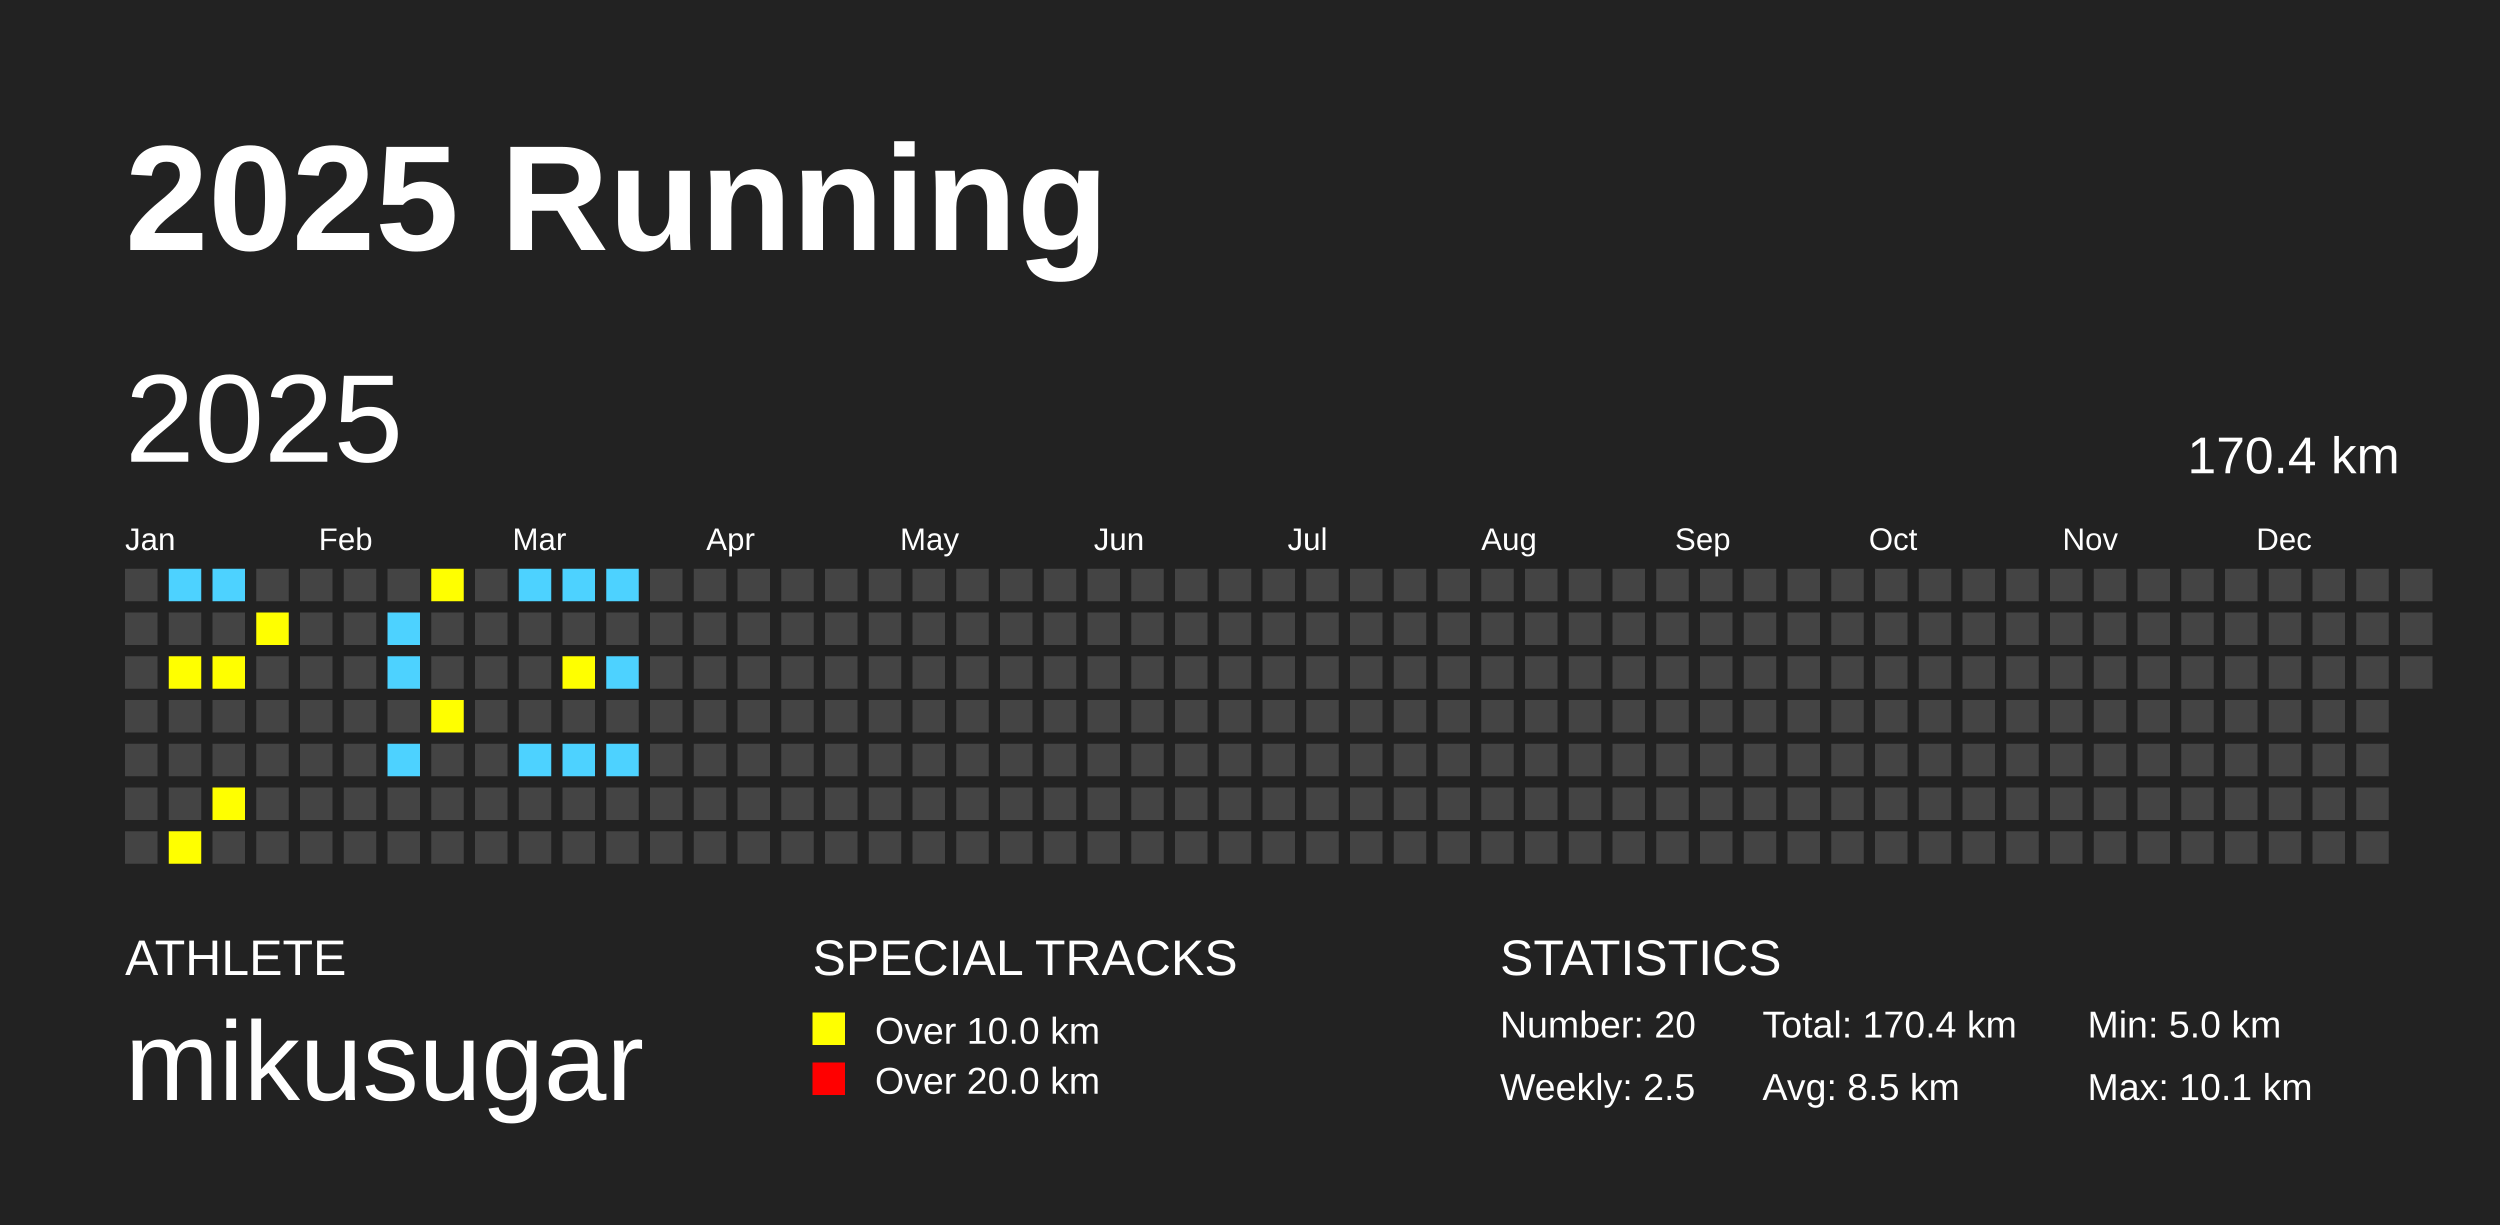
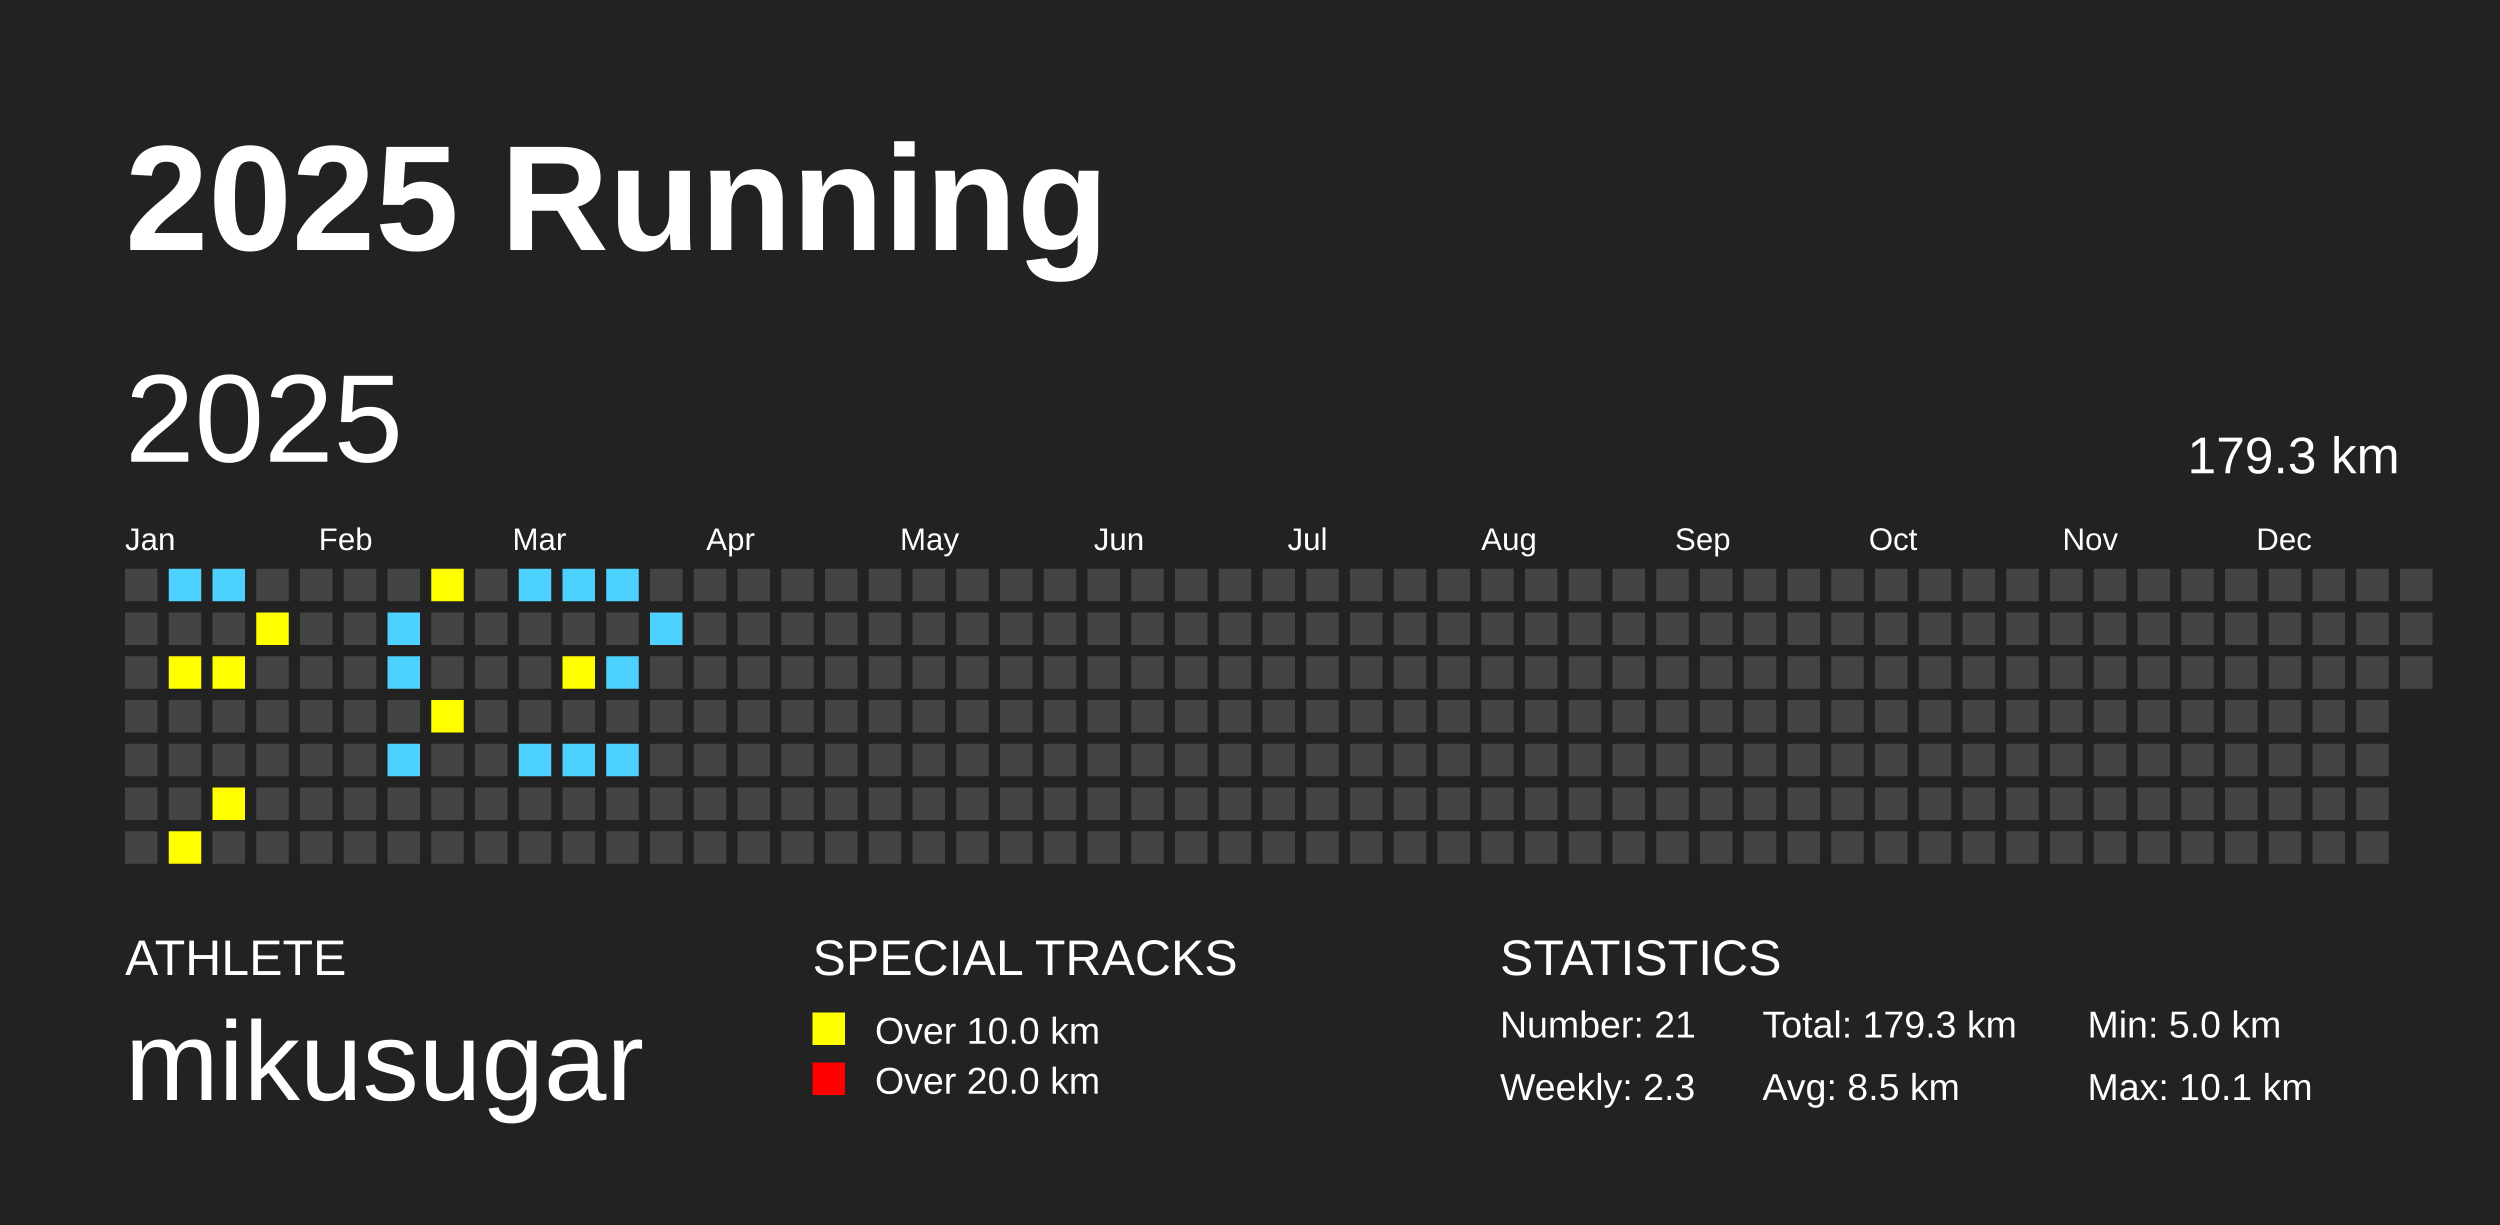
<svg xmlns="http://www.w3.org/2000/svg" baseProfile="full" height="98mm" version="1.1" viewBox="0,0,200,98" width="200mm">
  <defs />
  <rect fill="#222222" height="98" width="200" x="0" y="0" />
  <text fill="#FFFFFF" style="font-size:12px; font-family:Arial; font-weight:bold;" x="10" y="20">2025 Running</text>
  <text fill="#FFFFFF" style="font-size:4px; font-family:Arial" x="10" y="78">ATHLETE</text>
  <text fill="#FFFFFF" style="font-size:9px; font-family:Arial" x="10" y="88">mikusugar</text>
  <text fill="#FFFFFF" style="font-size:4px; font-family:Arial" x="65" y="78">SPECIAL TRACKS</text>
  <rect fill="yellow" height="2.6" width="2.6" x="65" y="81" />
  <text fill="#FFFFFF" style="font-size:3px; font-family:Arial" x="70" y="83.5">Over 10.0 km</text>
  <rect fill="red" height="2.6" width="2.6" x="65" y="85" />
  <text fill="#FFFFFF" style="font-size:3px; font-family:Arial" x="70" y="87.5">Over 20.0 km</text>
  <text fill="#FFFFFF" style="font-size:4px; font-family:Arial" x="120" y="78">STATISTICS</text>
-   <text fill="#FFFFFF" style="font-size:3px; font-family:Arial" x="120" y="83">Number: 20</text>
-   <text fill="#FFFFFF" style="font-size:3px; font-family:Arial" x="120" y="88">Weekly: 2.5</text>
-   <text fill="#FFFFFF" style="font-size:3px; font-family:Arial" x="141" y="83">Total: 170.4 km</text>
+   <text fill="#FFFFFF" style="font-size:3px; font-family:Arial" x="120" y="83">Number: 21</text>
+   <text fill="#FFFFFF" style="font-size:3px; font-family:Arial" x="120" y="88">Weekly: 2.3</text>
+   <text fill="#FFFFFF" style="font-size:3px; font-family:Arial" x="141" y="83">Total: 179.3 km</text>
  <text fill="#FFFFFF" style="font-size:3px; font-family:Arial" x="141" y="88">Avg: 8.5 km</text>
  <text fill="#FFFFFF" style="font-size:3px; font-family:Arial" x="167" y="83">Min: 5.0 km</text>
  <text fill="#FFFFFF" style="font-size:3px; font-family:Arial" x="167" y="88">Max: 10.1 km</text>
  <text dominant-baseline="hanging" fill="#FFFFFF" style="font-size:10.0px; font-family:Arial;" x="10" y="30">2025</text>
-   <text dominant-baseline="hanging" fill="#FFFFFF" style="font-size:4.125px; font-family:Arial;" x="175" y="35">170.4 km</text>
+   <text dominant-baseline="hanging" fill="#FFFFFF" style="font-size:4.125px; font-family:Arial;" x="175" y="35">179.3 km</text>
  <text fill="#FFFFFF" style="font-size:2.5px; font-family:Arial" x="10.0" y="44">Jan</text>
  <text fill="#FFFFFF" style="font-size:2.5px; font-family:Arial" x="25.5" y="44">Feb</text>
  <text fill="#FFFFFF" style="font-size:2.5px; font-family:Arial" x="41.0" y="44">Mar</text>
  <text fill="#FFFFFF" style="font-size:2.5px; font-family:Arial" x="56.5" y="44">Apr</text>
  <text fill="#FFFFFF" style="font-size:2.5px; font-family:Arial" x="72.0" y="44">May</text>
  <text fill="#FFFFFF" style="font-size:2.5px; font-family:Arial" x="87.5" y="44">Jun</text>
  <text fill="#FFFFFF" style="font-size:2.5px; font-family:Arial" x="103.0" y="44">Jul</text>
  <text fill="#FFFFFF" style="font-size:2.5px; font-family:Arial" x="118.5" y="44">Aug</text>
  <text fill="#FFFFFF" style="font-size:2.5px; font-family:Arial" x="134.0" y="44">Sep</text>
  <text fill="#FFFFFF" style="font-size:2.5px; font-family:Arial" x="149.5" y="44">Oct</text>
  <text fill="#FFFFFF" style="font-size:2.5px; font-family:Arial" x="165.0" y="44">Nov</text>
  <text fill="#FFFFFF" style="font-size:2.5px; font-family:Arial" x="180.5" y="44">Dec</text>
  <rect fill="#444444" height="2.6" width="2.6" x="10.0" y="45.5" />
  <rect fill="#444444" height="2.6" width="2.6" x="10.0" y="49.0" />
  <rect fill="#444444" height="2.6" width="2.6" x="10.0" y="52.5" />
  <rect fill="#444444" height="2.6" width="2.6" x="10.0" y="56.0" />
  <rect fill="#444444" height="2.6" width="2.6" x="10.0" y="59.5" />
  <rect fill="#444444" height="2.6" width="2.6" x="10.0" y="63.0" />
  <rect fill="#444444" height="2.6" width="2.6" x="10.0" y="66.5" />
  <rect fill="#4DD2FF" height="2.6" width="2.6" x="13.5" y="45.5" />
  <rect fill="#444444" height="2.6" width="2.6" x="13.5" y="49.0" />
  <rect fill="yellow" height="2.6" width="2.6" x="13.5" y="52.5" />
  <rect fill="#444444" height="2.6" width="2.6" x="13.5" y="56.0" />
  <rect fill="#444444" height="2.6" width="2.6" x="13.5" y="59.5" />
  <rect fill="#444444" height="2.6" width="2.6" x="13.5" y="63.0" />
  <rect fill="yellow" height="2.6" width="2.6" x="13.5" y="66.5" />
  <rect fill="#4DD2FF" height="2.6" width="2.6" x="17.0" y="45.5" />
  <rect fill="#444444" height="2.6" width="2.6" x="17.0" y="49.0" />
  <rect fill="yellow" height="2.6" width="2.6" x="17.0" y="52.5" />
  <rect fill="#444444" height="2.6" width="2.6" x="17.0" y="56.0" />
  <rect fill="#444444" height="2.6" width="2.6" x="17.0" y="59.5" />
  <rect fill="yellow" height="2.6" width="2.6" x="17.0" y="63.0" />
  <rect fill="#444444" height="2.6" width="2.6" x="17.0" y="66.5" />
  <rect fill="#444444" height="2.6" width="2.6" x="20.5" y="45.5" />
  <rect fill="yellow" height="2.6" width="2.6" x="20.5" y="49.0" />
  <rect fill="#444444" height="2.6" width="2.6" x="20.5" y="52.5" />
  <rect fill="#444444" height="2.6" width="2.6" x="20.5" y="56.0" />
  <rect fill="#444444" height="2.6" width="2.6" x="20.5" y="59.5" />
  <rect fill="#444444" height="2.6" width="2.6" x="20.5" y="63.0" />
  <rect fill="#444444" height="2.6" width="2.6" x="20.5" y="66.5" />
  <rect fill="#444444" height="2.6" width="2.6" x="24.0" y="45.5" />
  <rect fill="#444444" height="2.6" width="2.6" x="24.0" y="49.0" />
  <rect fill="#444444" height="2.6" width="2.6" x="24.0" y="52.5" />
  <rect fill="#444444" height="2.6" width="2.6" x="24.0" y="56.0" />
  <rect fill="#444444" height="2.6" width="2.6" x="24.0" y="59.5" />
  <rect fill="#444444" height="2.6" width="2.6" x="24.0" y="63.0" />
  <rect fill="#444444" height="2.6" width="2.6" x="24.0" y="66.5" />
  <rect fill="#444444" height="2.6" width="2.6" x="27.5" y="45.5" />
  <rect fill="#444444" height="2.6" width="2.6" x="27.5" y="49.0" />
  <rect fill="#444444" height="2.6" width="2.6" x="27.5" y="52.5" />
  <rect fill="#444444" height="2.6" width="2.6" x="27.5" y="56.0" />
  <rect fill="#444444" height="2.6" width="2.6" x="27.5" y="59.5" />
  <rect fill="#444444" height="2.6" width="2.6" x="27.5" y="63.0" />
  <rect fill="#444444" height="2.6" width="2.6" x="27.5" y="66.5" />
  <rect fill="#444444" height="2.6" width="2.6" x="31.0" y="45.5" />
  <rect fill="#4DD2FF" height="2.6" width="2.6" x="31.0" y="49.0" />
  <rect fill="#4DD2FF" height="2.6" width="2.6" x="31.0" y="52.5" />
  <rect fill="#444444" height="2.6" width="2.6" x="31.0" y="56.0" />
  <rect fill="#4DD2FF" height="2.6" width="2.6" x="31.0" y="59.5" />
  <rect fill="#444444" height="2.6" width="2.6" x="31.0" y="63.0" />
  <rect fill="#444444" height="2.6" width="2.6" x="31.0" y="66.5" />
  <rect fill="yellow" height="2.6" width="2.6" x="34.5" y="45.5" />
  <rect fill="#444444" height="2.6" width="2.6" x="34.5" y="49.0" />
  <rect fill="#444444" height="2.6" width="2.6" x="34.5" y="52.5" />
  <rect fill="yellow" height="2.6" width="2.6" x="34.5" y="56.0" />
  <rect fill="#444444" height="2.6" width="2.6" x="34.5" y="59.5" />
  <rect fill="#444444" height="2.6" width="2.6" x="34.5" y="63.0" />
  <rect fill="#444444" height="2.6" width="2.6" x="34.5" y="66.5" />
  <rect fill="#444444" height="2.6" width="2.6" x="38.0" y="45.5" />
  <rect fill="#444444" height="2.6" width="2.6" x="38.0" y="49.0" />
  <rect fill="#444444" height="2.6" width="2.6" x="38.0" y="52.5" />
  <rect fill="#444444" height="2.6" width="2.6" x="38.0" y="56.0" />
  <rect fill="#444444" height="2.6" width="2.6" x="38.0" y="59.5" />
  <rect fill="#444444" height="2.6" width="2.6" x="38.0" y="63.0" />
  <rect fill="#444444" height="2.6" width="2.6" x="38.0" y="66.5" />
  <rect fill="#4DD2FF" height="2.6" width="2.6" x="41.5" y="45.5" />
  <rect fill="#444444" height="2.6" width="2.6" x="41.5" y="49.0" />
  <rect fill="#444444" height="2.6" width="2.6" x="41.5" y="52.5" />
  <rect fill="#444444" height="2.6" width="2.6" x="41.5" y="56.0" />
  <rect fill="#4DD2FF" height="2.6" width="2.6" x="41.5" y="59.5" />
  <rect fill="#444444" height="2.6" width="2.6" x="41.5" y="63.0" />
  <rect fill="#444444" height="2.6" width="2.6" x="41.5" y="66.5" />
  <rect fill="#4DD2FF" height="2.6" width="2.6" x="45.0" y="45.5" />
  <rect fill="#444444" height="2.6" width="2.6" x="45.0" y="49.0" />
  <rect fill="yellow" height="2.6" width="2.6" x="45.0" y="52.5" />
  <rect fill="#444444" height="2.6" width="2.6" x="45.0" y="56.0" />
  <rect fill="#4DD2FF" height="2.6" width="2.6" x="45.0" y="59.5" />
  <rect fill="#444444" height="2.6" width="2.6" x="45.0" y="63.0" />
  <rect fill="#444444" height="2.6" width="2.6" x="45.0" y="66.5" />
  <rect fill="#4DD2FF" height="2.6" width="2.6" x="48.5" y="45.5" />
  <rect fill="#444444" height="2.6" width="2.6" x="48.5" y="49.0" />
  <rect fill="#4DD2FF" height="2.6" width="2.6" x="48.5" y="52.5" />
  <rect fill="#444444" height="2.6" width="2.6" x="48.5" y="56.0" />
  <rect fill="#4DD2FF" height="2.6" width="2.6" x="48.5" y="59.5" />
  <rect fill="#444444" height="2.6" width="2.6" x="48.5" y="63.0" />
  <rect fill="#444444" height="2.6" width="2.6" x="48.5" y="66.5" />
  <rect fill="#444444" height="2.6" width="2.6" x="52.0" y="45.5" />
-   <rect fill="#444444" height="2.6" width="2.6" x="52.0" y="49.0" />
+   <rect fill="#4DD2FF" height="2.6" width="2.6" x="52.0" y="49.0" />
  <rect fill="#444444" height="2.6" width="2.6" x="52.0" y="52.5" />
  <rect fill="#444444" height="2.6" width="2.6" x="52.0" y="56.0" />
  <rect fill="#444444" height="2.6" width="2.6" x="52.0" y="59.5" />
  <rect fill="#444444" height="2.6" width="2.6" x="52.0" y="63.0" />
  <rect fill="#444444" height="2.6" width="2.6" x="52.0" y="66.5" />
  <rect fill="#444444" height="2.6" width="2.6" x="55.5" y="45.5" />
  <rect fill="#444444" height="2.6" width="2.6" x="55.5" y="49.0" />
  <rect fill="#444444" height="2.6" width="2.6" x="55.5" y="52.5" />
  <rect fill="#444444" height="2.6" width="2.6" x="55.5" y="56.0" />
  <rect fill="#444444" height="2.6" width="2.6" x="55.5" y="59.5" />
  <rect fill="#444444" height="2.6" width="2.6" x="55.5" y="63.0" />
  <rect fill="#444444" height="2.6" width="2.6" x="55.5" y="66.5" />
  <rect fill="#444444" height="2.6" width="2.6" x="59.0" y="45.5" />
  <rect fill="#444444" height="2.6" width="2.6" x="59.0" y="49.0" />
  <rect fill="#444444" height="2.6" width="2.6" x="59.0" y="52.5" />
  <rect fill="#444444" height="2.6" width="2.6" x="59.0" y="56.0" />
  <rect fill="#444444" height="2.6" width="2.6" x="59.0" y="59.5" />
  <rect fill="#444444" height="2.6" width="2.6" x="59.0" y="63.0" />
  <rect fill="#444444" height="2.6" width="2.6" x="59.0" y="66.5" />
  <rect fill="#444444" height="2.6" width="2.6" x="62.5" y="45.5" />
  <rect fill="#444444" height="2.6" width="2.6" x="62.5" y="49.0" />
  <rect fill="#444444" height="2.6" width="2.6" x="62.5" y="52.5" />
  <rect fill="#444444" height="2.6" width="2.6" x="62.5" y="56.0" />
  <rect fill="#444444" height="2.6" width="2.6" x="62.5" y="59.5" />
  <rect fill="#444444" height="2.6" width="2.6" x="62.5" y="63.0" />
  <rect fill="#444444" height="2.6" width="2.6" x="62.5" y="66.5" />
  <rect fill="#444444" height="2.6" width="2.6" x="66.0" y="45.5" />
  <rect fill="#444444" height="2.6" width="2.6" x="66.0" y="49.0" />
  <rect fill="#444444" height="2.6" width="2.6" x="66.0" y="52.5" />
  <rect fill="#444444" height="2.6" width="2.6" x="66.0" y="56.0" />
  <rect fill="#444444" height="2.6" width="2.6" x="66.0" y="59.5" />
  <rect fill="#444444" height="2.6" width="2.6" x="66.0" y="63.0" />
  <rect fill="#444444" height="2.6" width="2.6" x="66.0" y="66.5" />
  <rect fill="#444444" height="2.6" width="2.6" x="69.5" y="45.5" />
  <rect fill="#444444" height="2.6" width="2.6" x="69.5" y="49.0" />
  <rect fill="#444444" height="2.6" width="2.6" x="69.5" y="52.5" />
  <rect fill="#444444" height="2.6" width="2.6" x="69.5" y="56.0" />
  <rect fill="#444444" height="2.6" width="2.6" x="69.5" y="59.5" />
  <rect fill="#444444" height="2.6" width="2.6" x="69.5" y="63.0" />
  <rect fill="#444444" height="2.6" width="2.6" x="69.5" y="66.5" />
  <rect fill="#444444" height="2.6" width="2.6" x="73.0" y="45.5" />
  <rect fill="#444444" height="2.6" width="2.6" x="73.0" y="49.0" />
  <rect fill="#444444" height="2.6" width="2.6" x="73.0" y="52.5" />
  <rect fill="#444444" height="2.6" width="2.6" x="73.0" y="56.0" />
  <rect fill="#444444" height="2.6" width="2.6" x="73.0" y="59.5" />
  <rect fill="#444444" height="2.6" width="2.6" x="73.0" y="63.0" />
  <rect fill="#444444" height="2.6" width="2.6" x="73.0" y="66.5" />
  <rect fill="#444444" height="2.6" width="2.6" x="76.5" y="45.5" />
  <rect fill="#444444" height="2.6" width="2.6" x="76.5" y="49.0" />
  <rect fill="#444444" height="2.6" width="2.6" x="76.5" y="52.5" />
  <rect fill="#444444" height="2.6" width="2.6" x="76.5" y="56.0" />
  <rect fill="#444444" height="2.6" width="2.6" x="76.5" y="59.5" />
  <rect fill="#444444" height="2.6" width="2.6" x="76.5" y="63.0" />
  <rect fill="#444444" height="2.6" width="2.6" x="76.5" y="66.5" />
  <rect fill="#444444" height="2.6" width="2.6" x="80.0" y="45.5" />
  <rect fill="#444444" height="2.6" width="2.6" x="80.0" y="49.0" />
  <rect fill="#444444" height="2.6" width="2.6" x="80.0" y="52.5" />
  <rect fill="#444444" height="2.6" width="2.6" x="80.0" y="56.0" />
  <rect fill="#444444" height="2.6" width="2.6" x="80.0" y="59.5" />
  <rect fill="#444444" height="2.6" width="2.6" x="80.0" y="63.0" />
  <rect fill="#444444" height="2.6" width="2.6" x="80.0" y="66.5" />
  <rect fill="#444444" height="2.6" width="2.6" x="83.5" y="45.5" />
  <rect fill="#444444" height="2.6" width="2.6" x="83.5" y="49.0" />
  <rect fill="#444444" height="2.6" width="2.6" x="83.5" y="52.5" />
  <rect fill="#444444" height="2.6" width="2.6" x="83.5" y="56.0" />
  <rect fill="#444444" height="2.6" width="2.6" x="83.5" y="59.5" />
  <rect fill="#444444" height="2.6" width="2.6" x="83.5" y="63.0" />
  <rect fill="#444444" height="2.6" width="2.6" x="83.5" y="66.5" />
  <rect fill="#444444" height="2.6" width="2.6" x="87.0" y="45.5" />
  <rect fill="#444444" height="2.6" width="2.6" x="87.0" y="49.0" />
  <rect fill="#444444" height="2.6" width="2.6" x="87.0" y="52.5" />
  <rect fill="#444444" height="2.6" width="2.6" x="87.0" y="56.0" />
  <rect fill="#444444" height="2.6" width="2.6" x="87.0" y="59.5" />
  <rect fill="#444444" height="2.6" width="2.6" x="87.0" y="63.0" />
  <rect fill="#444444" height="2.6" width="2.6" x="87.0" y="66.5" />
  <rect fill="#444444" height="2.6" width="2.6" x="90.5" y="45.5" />
  <rect fill="#444444" height="2.6" width="2.6" x="90.5" y="49.0" />
  <rect fill="#444444" height="2.6" width="2.6" x="90.5" y="52.5" />
  <rect fill="#444444" height="2.6" width="2.6" x="90.5" y="56.0" />
  <rect fill="#444444" height="2.6" width="2.6" x="90.5" y="59.5" />
  <rect fill="#444444" height="2.6" width="2.6" x="90.5" y="63.0" />
  <rect fill="#444444" height="2.6" width="2.6" x="90.5" y="66.5" />
  <rect fill="#444444" height="2.6" width="2.6" x="94.0" y="45.5" />
  <rect fill="#444444" height="2.6" width="2.6" x="94.0" y="49.0" />
  <rect fill="#444444" height="2.6" width="2.6" x="94.0" y="52.5" />
  <rect fill="#444444" height="2.6" width="2.6" x="94.0" y="56.0" />
  <rect fill="#444444" height="2.6" width="2.6" x="94.0" y="59.5" />
  <rect fill="#444444" height="2.6" width="2.6" x="94.0" y="63.0" />
  <rect fill="#444444" height="2.6" width="2.6" x="94.0" y="66.5" />
  <rect fill="#444444" height="2.6" width="2.6" x="97.5" y="45.5" />
  <rect fill="#444444" height="2.6" width="2.6" x="97.5" y="49.0" />
  <rect fill="#444444" height="2.6" width="2.6" x="97.5" y="52.5" />
  <rect fill="#444444" height="2.6" width="2.6" x="97.5" y="56.0" />
  <rect fill="#444444" height="2.6" width="2.6" x="97.5" y="59.5" />
  <rect fill="#444444" height="2.6" width="2.6" x="97.5" y="63.0" />
  <rect fill="#444444" height="2.6" width="2.6" x="97.5" y="66.5" />
  <rect fill="#444444" height="2.6" width="2.6" x="101.0" y="45.5" />
  <rect fill="#444444" height="2.6" width="2.6" x="101.0" y="49.0" />
  <rect fill="#444444" height="2.6" width="2.6" x="101.0" y="52.5" />
  <rect fill="#444444" height="2.6" width="2.6" x="101.0" y="56.0" />
  <rect fill="#444444" height="2.6" width="2.6" x="101.0" y="59.5" />
  <rect fill="#444444" height="2.6" width="2.6" x="101.0" y="63.0" />
  <rect fill="#444444" height="2.6" width="2.6" x="101.0" y="66.5" />
  <rect fill="#444444" height="2.6" width="2.6" x="104.5" y="45.5" />
  <rect fill="#444444" height="2.6" width="2.6" x="104.5" y="49.0" />
  <rect fill="#444444" height="2.6" width="2.6" x="104.5" y="52.5" />
  <rect fill="#444444" height="2.6" width="2.6" x="104.5" y="56.0" />
  <rect fill="#444444" height="2.6" width="2.6" x="104.5" y="59.5" />
  <rect fill="#444444" height="2.6" width="2.6" x="104.5" y="63.0" />
  <rect fill="#444444" height="2.6" width="2.6" x="104.5" y="66.5" />
  <rect fill="#444444" height="2.6" width="2.6" x="108.0" y="45.5" />
  <rect fill="#444444" height="2.6" width="2.6" x="108.0" y="49.0" />
  <rect fill="#444444" height="2.6" width="2.6" x="108.0" y="52.5" />
  <rect fill="#444444" height="2.6" width="2.6" x="108.0" y="56.0" />
  <rect fill="#444444" height="2.6" width="2.6" x="108.0" y="59.5" />
  <rect fill="#444444" height="2.6" width="2.6" x="108.0" y="63.0" />
  <rect fill="#444444" height="2.6" width="2.6" x="108.0" y="66.5" />
  <rect fill="#444444" height="2.6" width="2.6" x="111.5" y="45.5" />
  <rect fill="#444444" height="2.6" width="2.6" x="111.5" y="49.0" />
  <rect fill="#444444" height="2.6" width="2.6" x="111.5" y="52.5" />
  <rect fill="#444444" height="2.6" width="2.6" x="111.5" y="56.0" />
  <rect fill="#444444" height="2.6" width="2.6" x="111.5" y="59.5" />
  <rect fill="#444444" height="2.6" width="2.6" x="111.5" y="63.0" />
  <rect fill="#444444" height="2.6" width="2.6" x="111.5" y="66.5" />
  <rect fill="#444444" height="2.6" width="2.6" x="115.0" y="45.5" />
  <rect fill="#444444" height="2.6" width="2.6" x="115.0" y="49.0" />
  <rect fill="#444444" height="2.6" width="2.6" x="115.0" y="52.5" />
  <rect fill="#444444" height="2.6" width="2.6" x="115.0" y="56.0" />
  <rect fill="#444444" height="2.6" width="2.6" x="115.0" y="59.5" />
  <rect fill="#444444" height="2.6" width="2.6" x="115.0" y="63.0" />
  <rect fill="#444444" height="2.6" width="2.6" x="115.0" y="66.5" />
  <rect fill="#444444" height="2.6" width="2.6" x="118.5" y="45.5" />
  <rect fill="#444444" height="2.6" width="2.6" x="118.5" y="49.0" />
  <rect fill="#444444" height="2.6" width="2.6" x="118.5" y="52.5" />
  <rect fill="#444444" height="2.6" width="2.6" x="118.5" y="56.0" />
  <rect fill="#444444" height="2.6" width="2.6" x="118.5" y="59.5" />
  <rect fill="#444444" height="2.6" width="2.6" x="118.5" y="63.0" />
  <rect fill="#444444" height="2.6" width="2.6" x="118.5" y="66.5" />
  <rect fill="#444444" height="2.6" width="2.6" x="122.0" y="45.5" />
  <rect fill="#444444" height="2.6" width="2.6" x="122.0" y="49.0" />
  <rect fill="#444444" height="2.6" width="2.6" x="122.0" y="52.5" />
  <rect fill="#444444" height="2.6" width="2.6" x="122.0" y="56.0" />
  <rect fill="#444444" height="2.6" width="2.6" x="122.0" y="59.5" />
  <rect fill="#444444" height="2.6" width="2.6" x="122.0" y="63.0" />
  <rect fill="#444444" height="2.6" width="2.6" x="122.0" y="66.5" />
  <rect fill="#444444" height="2.6" width="2.6" x="125.5" y="45.5" />
  <rect fill="#444444" height="2.6" width="2.6" x="125.5" y="49.0" />
  <rect fill="#444444" height="2.6" width="2.6" x="125.5" y="52.5" />
  <rect fill="#444444" height="2.6" width="2.6" x="125.5" y="56.0" />
  <rect fill="#444444" height="2.6" width="2.6" x="125.5" y="59.5" />
  <rect fill="#444444" height="2.6" width="2.6" x="125.5" y="63.0" />
  <rect fill="#444444" height="2.6" width="2.6" x="125.5" y="66.5" />
  <rect fill="#444444" height="2.6" width="2.6" x="129.0" y="45.5" />
  <rect fill="#444444" height="2.6" width="2.6" x="129.0" y="49.0" />
  <rect fill="#444444" height="2.6" width="2.6" x="129.0" y="52.5" />
  <rect fill="#444444" height="2.6" width="2.6" x="129.0" y="56.0" />
  <rect fill="#444444" height="2.6" width="2.6" x="129.0" y="59.5" />
  <rect fill="#444444" height="2.6" width="2.6" x="129.0" y="63.0" />
  <rect fill="#444444" height="2.6" width="2.6" x="129.0" y="66.5" />
  <rect fill="#444444" height="2.6" width="2.6" x="132.5" y="45.5" />
  <rect fill="#444444" height="2.6" width="2.6" x="132.5" y="49.0" />
  <rect fill="#444444" height="2.6" width="2.6" x="132.5" y="52.5" />
  <rect fill="#444444" height="2.6" width="2.6" x="132.5" y="56.0" />
  <rect fill="#444444" height="2.6" width="2.6" x="132.5" y="59.5" />
  <rect fill="#444444" height="2.6" width="2.6" x="132.5" y="63.0" />
  <rect fill="#444444" height="2.6" width="2.6" x="132.5" y="66.5" />
  <rect fill="#444444" height="2.6" width="2.6" x="136.0" y="45.5" />
  <rect fill="#444444" height="2.6" width="2.6" x="136.0" y="49.0" />
  <rect fill="#444444" height="2.6" width="2.6" x="136.0" y="52.5" />
  <rect fill="#444444" height="2.6" width="2.6" x="136.0" y="56.0" />
  <rect fill="#444444" height="2.6" width="2.6" x="136.0" y="59.5" />
  <rect fill="#444444" height="2.6" width="2.6" x="136.0" y="63.0" />
  <rect fill="#444444" height="2.6" width="2.6" x="136.0" y="66.5" />
  <rect fill="#444444" height="2.6" width="2.6" x="139.5" y="45.5" />
  <rect fill="#444444" height="2.6" width="2.6" x="139.5" y="49.0" />
  <rect fill="#444444" height="2.6" width="2.6" x="139.5" y="52.5" />
  <rect fill="#444444" height="2.6" width="2.6" x="139.5" y="56.0" />
  <rect fill="#444444" height="2.6" width="2.6" x="139.5" y="59.5" />
  <rect fill="#444444" height="2.6" width="2.6" x="139.5" y="63.0" />
  <rect fill="#444444" height="2.6" width="2.6" x="139.5" y="66.5" />
  <rect fill="#444444" height="2.6" width="2.6" x="143.0" y="45.5" />
  <rect fill="#444444" height="2.6" width="2.6" x="143.0" y="49.0" />
  <rect fill="#444444" height="2.6" width="2.6" x="143.0" y="52.5" />
  <rect fill="#444444" height="2.6" width="2.6" x="143.0" y="56.0" />
  <rect fill="#444444" height="2.6" width="2.6" x="143.0" y="59.5" />
  <rect fill="#444444" height="2.6" width="2.6" x="143.0" y="63.0" />
  <rect fill="#444444" height="2.6" width="2.6" x="143.0" y="66.5" />
  <rect fill="#444444" height="2.6" width="2.6" x="146.5" y="45.5" />
  <rect fill="#444444" height="2.6" width="2.6" x="146.5" y="49.0" />
  <rect fill="#444444" height="2.6" width="2.6" x="146.5" y="52.5" />
  <rect fill="#444444" height="2.6" width="2.6" x="146.5" y="56.0" />
  <rect fill="#444444" height="2.6" width="2.6" x="146.5" y="59.5" />
  <rect fill="#444444" height="2.6" width="2.6" x="146.5" y="63.0" />
  <rect fill="#444444" height="2.6" width="2.6" x="146.5" y="66.5" />
  <rect fill="#444444" height="2.6" width="2.6" x="150.0" y="45.5" />
  <rect fill="#444444" height="2.6" width="2.6" x="150.0" y="49.0" />
  <rect fill="#444444" height="2.6" width="2.6" x="150.0" y="52.5" />
  <rect fill="#444444" height="2.6" width="2.6" x="150.0" y="56.0" />
  <rect fill="#444444" height="2.6" width="2.6" x="150.0" y="59.5" />
  <rect fill="#444444" height="2.6" width="2.6" x="150.0" y="63.0" />
  <rect fill="#444444" height="2.6" width="2.6" x="150.0" y="66.5" />
  <rect fill="#444444" height="2.6" width="2.6" x="153.5" y="45.5" />
  <rect fill="#444444" height="2.6" width="2.6" x="153.5" y="49.0" />
  <rect fill="#444444" height="2.6" width="2.6" x="153.5" y="52.5" />
  <rect fill="#444444" height="2.6" width="2.6" x="153.5" y="56.0" />
  <rect fill="#444444" height="2.6" width="2.6" x="153.5" y="59.5" />
  <rect fill="#444444" height="2.6" width="2.6" x="153.5" y="63.0" />
  <rect fill="#444444" height="2.6" width="2.6" x="153.5" y="66.5" />
  <rect fill="#444444" height="2.6" width="2.6" x="157.0" y="45.5" />
  <rect fill="#444444" height="2.6" width="2.6" x="157.0" y="49.0" />
  <rect fill="#444444" height="2.6" width="2.6" x="157.0" y="52.5" />
  <rect fill="#444444" height="2.6" width="2.6" x="157.0" y="56.0" />
  <rect fill="#444444" height="2.6" width="2.6" x="157.0" y="59.5" />
  <rect fill="#444444" height="2.6" width="2.6" x="157.0" y="63.0" />
  <rect fill="#444444" height="2.6" width="2.6" x="157.0" y="66.5" />
  <rect fill="#444444" height="2.6" width="2.6" x="160.5" y="45.5" />
  <rect fill="#444444" height="2.6" width="2.6" x="160.5" y="49.0" />
  <rect fill="#444444" height="2.6" width="2.6" x="160.5" y="52.5" />
  <rect fill="#444444" height="2.6" width="2.6" x="160.5" y="56.0" />
  <rect fill="#444444" height="2.6" width="2.6" x="160.5" y="59.5" />
  <rect fill="#444444" height="2.6" width="2.6" x="160.5" y="63.0" />
  <rect fill="#444444" height="2.6" width="2.6" x="160.5" y="66.5" />
  <rect fill="#444444" height="2.6" width="2.6" x="164.0" y="45.5" />
  <rect fill="#444444" height="2.6" width="2.6" x="164.0" y="49.0" />
  <rect fill="#444444" height="2.6" width="2.6" x="164.0" y="52.5" />
  <rect fill="#444444" height="2.6" width="2.6" x="164.0" y="56.0" />
  <rect fill="#444444" height="2.6" width="2.6" x="164.0" y="59.5" />
  <rect fill="#444444" height="2.6" width="2.6" x="164.0" y="63.0" />
  <rect fill="#444444" height="2.6" width="2.6" x="164.0" y="66.5" />
  <rect fill="#444444" height="2.6" width="2.6" x="167.5" y="45.5" />
  <rect fill="#444444" height="2.6" width="2.6" x="167.5" y="49.0" />
  <rect fill="#444444" height="2.6" width="2.6" x="167.5" y="52.5" />
  <rect fill="#444444" height="2.6" width="2.6" x="167.5" y="56.0" />
  <rect fill="#444444" height="2.6" width="2.6" x="167.5" y="59.5" />
  <rect fill="#444444" height="2.6" width="2.6" x="167.5" y="63.0" />
  <rect fill="#444444" height="2.6" width="2.6" x="167.5" y="66.5" />
  <rect fill="#444444" height="2.6" width="2.6" x="171.0" y="45.5" />
  <rect fill="#444444" height="2.6" width="2.6" x="171.0" y="49.0" />
  <rect fill="#444444" height="2.6" width="2.6" x="171.0" y="52.5" />
  <rect fill="#444444" height="2.6" width="2.6" x="171.0" y="56.0" />
  <rect fill="#444444" height="2.6" width="2.6" x="171.0" y="59.5" />
  <rect fill="#444444" height="2.6" width="2.6" x="171.0" y="63.0" />
  <rect fill="#444444" height="2.6" width="2.6" x="171.0" y="66.5" />
  <rect fill="#444444" height="2.6" width="2.6" x="174.5" y="45.5" />
  <rect fill="#444444" height="2.6" width="2.6" x="174.5" y="49.0" />
  <rect fill="#444444" height="2.6" width="2.6" x="174.5" y="52.5" />
  <rect fill="#444444" height="2.6" width="2.6" x="174.5" y="56.0" />
  <rect fill="#444444" height="2.6" width="2.6" x="174.5" y="59.5" />
  <rect fill="#444444" height="2.6" width="2.6" x="174.5" y="63.0" />
  <rect fill="#444444" height="2.6" width="2.6" x="174.5" y="66.5" />
  <rect fill="#444444" height="2.6" width="2.6" x="178.0" y="45.5" />
  <rect fill="#444444" height="2.6" width="2.6" x="178.0" y="49.0" />
  <rect fill="#444444" height="2.6" width="2.6" x="178.0" y="52.5" />
  <rect fill="#444444" height="2.6" width="2.6" x="178.0" y="56.0" />
  <rect fill="#444444" height="2.6" width="2.6" x="178.0" y="59.5" />
  <rect fill="#444444" height="2.6" width="2.6" x="178.0" y="63.0" />
  <rect fill="#444444" height="2.6" width="2.6" x="178.0" y="66.5" />
  <rect fill="#444444" height="2.6" width="2.6" x="181.5" y="45.5" />
  <rect fill="#444444" height="2.6" width="2.6" x="181.5" y="49.0" />
  <rect fill="#444444" height="2.6" width="2.6" x="181.5" y="52.5" />
  <rect fill="#444444" height="2.6" width="2.6" x="181.5" y="56.0" />
  <rect fill="#444444" height="2.6" width="2.6" x="181.5" y="59.5" />
  <rect fill="#444444" height="2.6" width="2.6" x="181.5" y="63.0" />
  <rect fill="#444444" height="2.6" width="2.6" x="181.5" y="66.5" />
  <rect fill="#444444" height="2.6" width="2.6" x="185.0" y="45.5" />
  <rect fill="#444444" height="2.6" width="2.6" x="185.0" y="49.0" />
  <rect fill="#444444" height="2.6" width="2.6" x="185.0" y="52.5" />
  <rect fill="#444444" height="2.6" width="2.6" x="185.0" y="56.0" />
  <rect fill="#444444" height="2.6" width="2.6" x="185.0" y="59.5" />
  <rect fill="#444444" height="2.6" width="2.6" x="185.0" y="63.0" />
  <rect fill="#444444" height="2.6" width="2.6" x="185.0" y="66.5" />
  <rect fill="#444444" height="2.6" width="2.6" x="188.5" y="45.5" />
  <rect fill="#444444" height="2.6" width="2.6" x="188.5" y="49.0" />
  <rect fill="#444444" height="2.6" width="2.6" x="188.5" y="52.5" />
  <rect fill="#444444" height="2.6" width="2.6" x="188.5" y="56.0" />
  <rect fill="#444444" height="2.6" width="2.6" x="188.5" y="59.5" />
  <rect fill="#444444" height="2.6" width="2.6" x="188.5" y="63.0" />
  <rect fill="#444444" height="2.6" width="2.6" x="188.5" y="66.5" />
  <rect fill="#444444" height="2.6" width="2.6" x="192.0" y="45.5" />
  <rect fill="#444444" height="2.6" width="2.6" x="192.0" y="49.0" />
  <rect fill="#444444" height="2.6" width="2.6" x="192.0" y="52.5" />
</svg>
